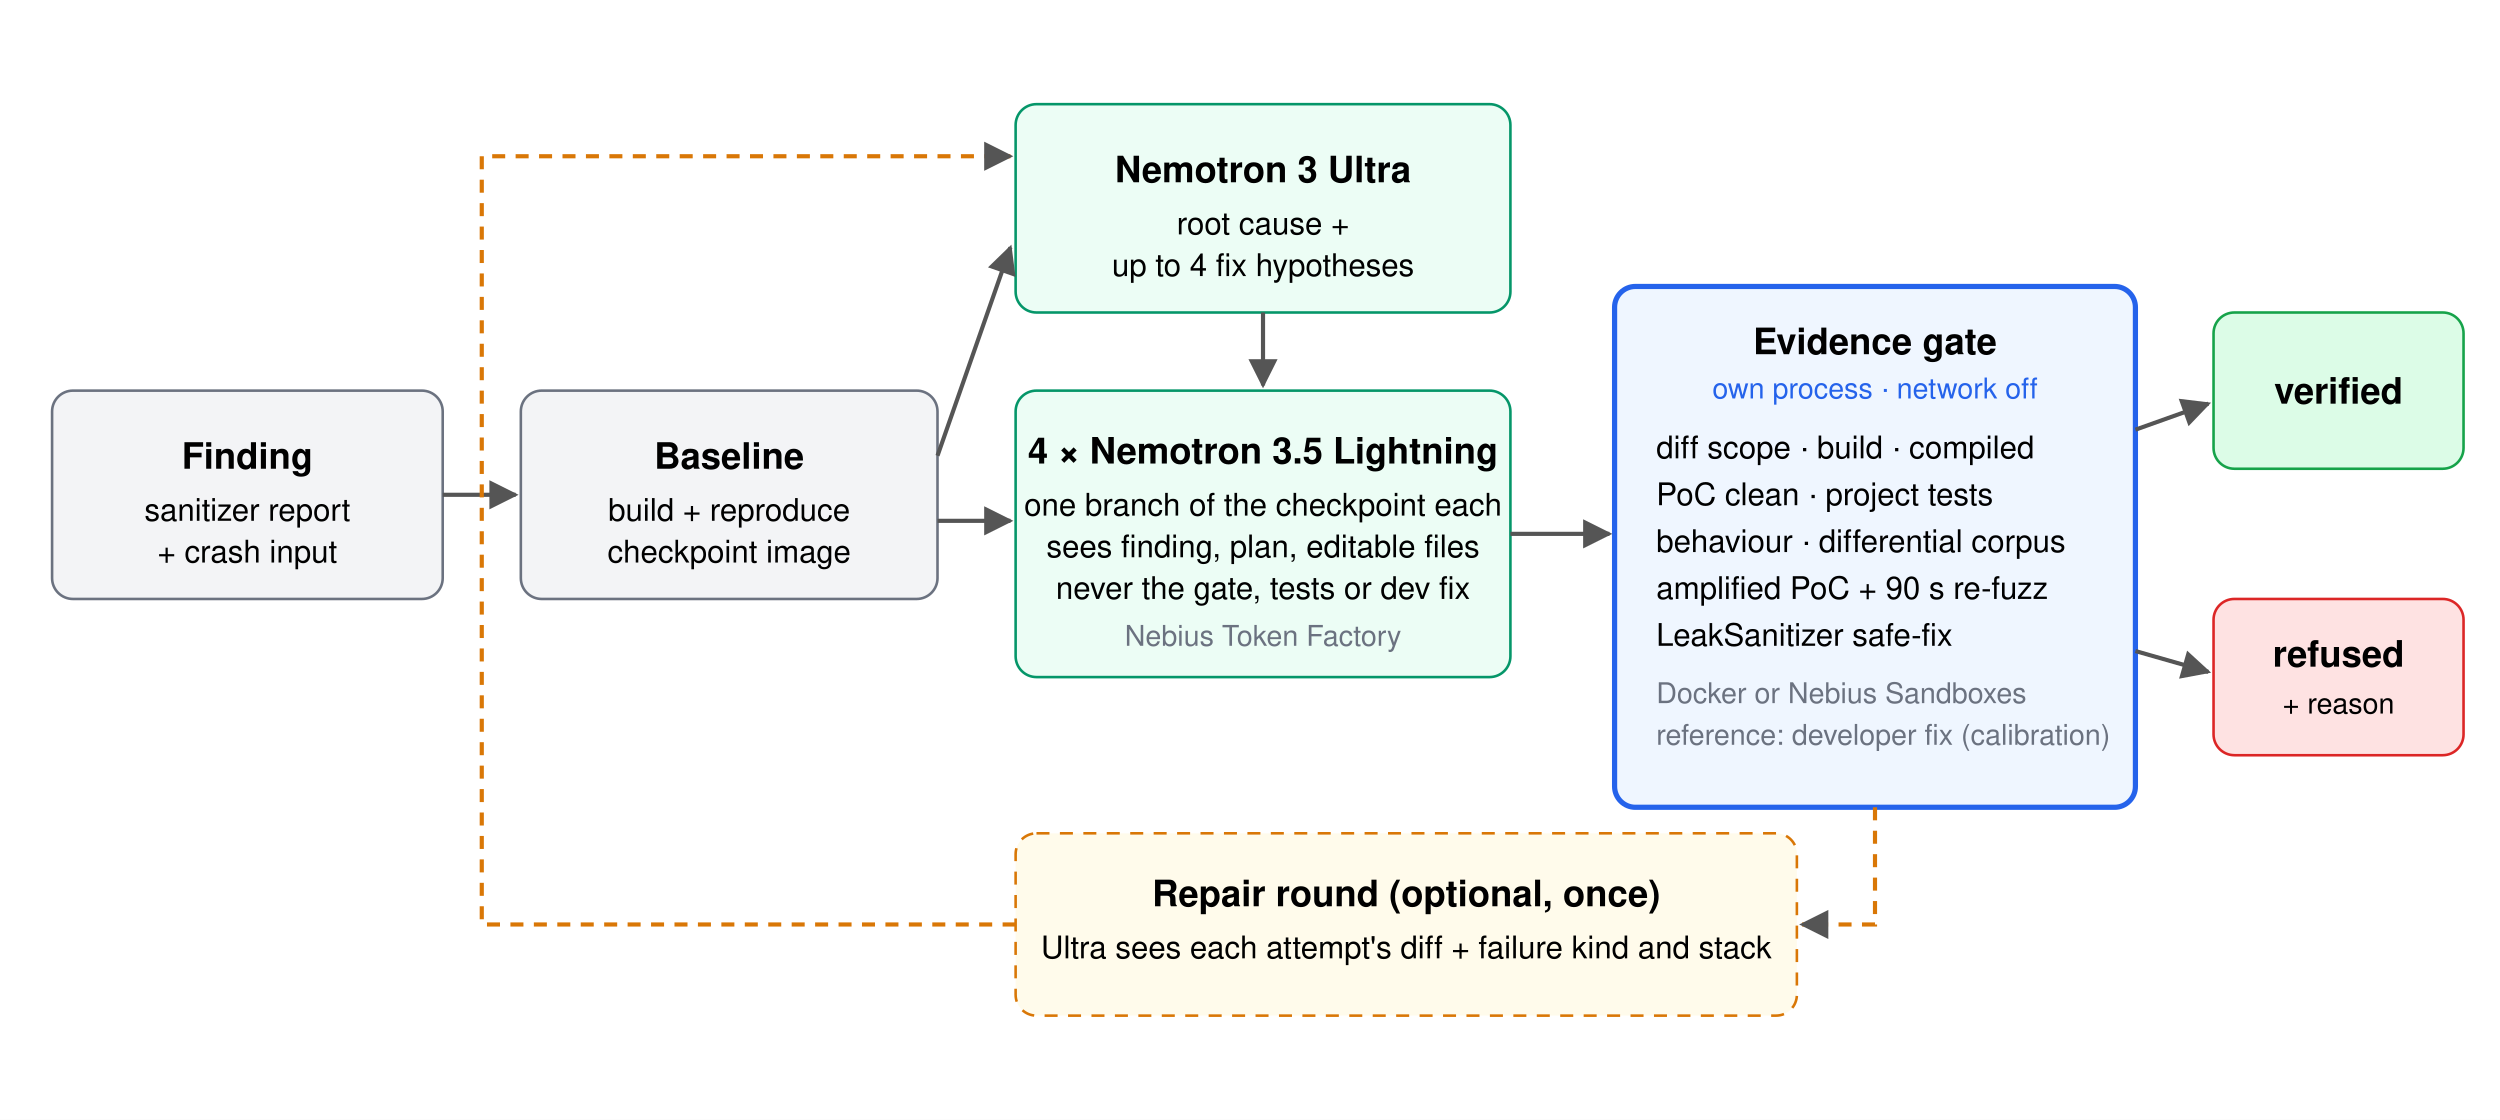
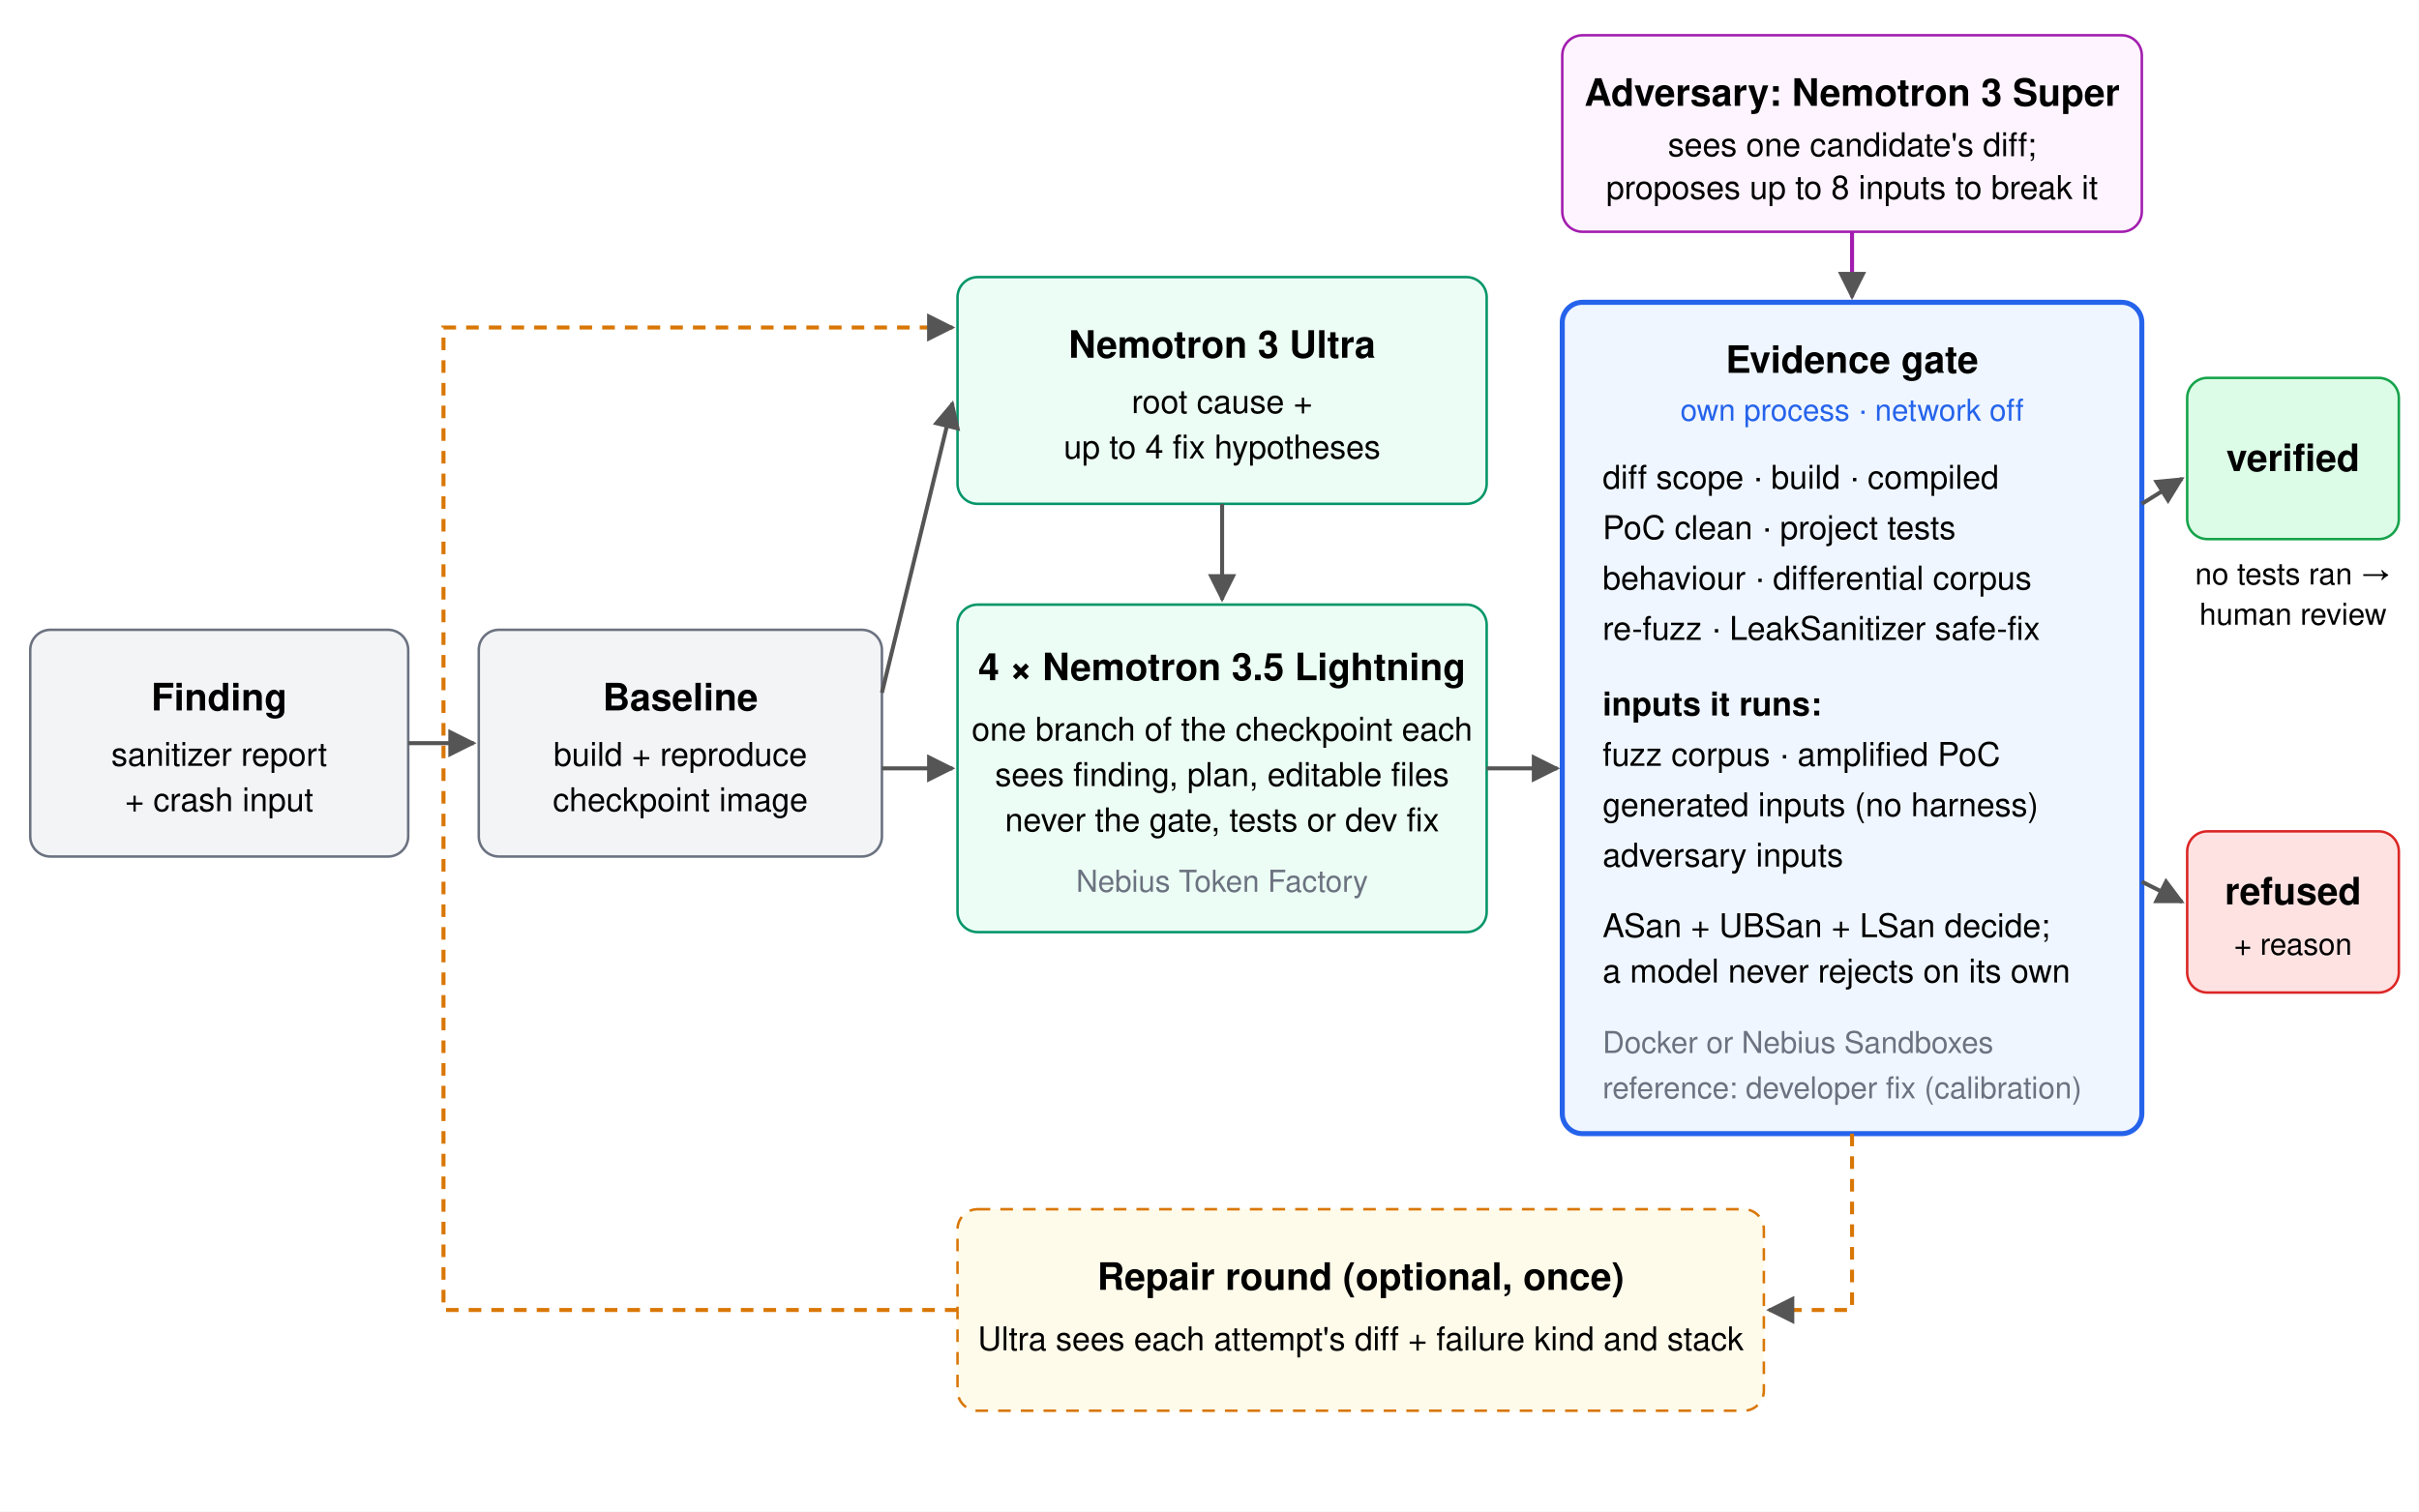
- <svg xmlns="http://www.w3.org/2000/svg" viewBox="0 0 960 430" font-family="Segoe UI, Helvetica, Arial, sans-serif" font-size="14">
+ <svg xmlns="http://www.w3.org/2000/svg" viewBox="0 0 960 600" font-family="Segoe UI, Helvetica, Arial, sans-serif" font-size="15">
  <defs>
    <marker id="a" viewBox="0 0 10 10" refX="9" refY="5" markerWidth="7" markerHeight="7" orient="auto">
      <path d="M0 0L10 5L0 10z" fill="#555" />
    </marker>
  </defs>
-   <rect width="960" height="430" fill="#ffffff" />
-   <rect x="20" y="150" width="150" height="80" rx="8" fill="#f3f4f6" stroke="#6b7280" />
-   <text x="95" y="180" text-anchor="middle" font-weight="600">Finding</text>
-   <text x="95" y="200" text-anchor="middle" font-size="12">sanitizer report</text>
-   <text x="95" y="216" text-anchor="middle" font-size="12">+ crash input</text>
-   <rect x="200" y="150" width="160" height="80" rx="8" fill="#f3f4f6" stroke="#6b7280" />
-   <text x="280" y="180" text-anchor="middle" font-weight="600">Baseline</text>
-   <text x="280" y="200" text-anchor="middle" font-size="12">build + reproduce</text>
-   <text x="280" y="216" text-anchor="middle" font-size="12">checkpoint image</text>
-   <rect x="390" y="40" width="190" height="80" rx="8" fill="#ecfdf5" stroke="#059669" />
-   <text x="485" y="70" text-anchor="middle" font-weight="600">Nemotron 3 Ultra</text>
-   <text x="485" y="90" text-anchor="middle" font-size="12">root cause +</text>
-   <text x="485" y="106" text-anchor="middle" font-size="12">up to 4 fix hypotheses</text>
-   <rect x="390" y="150" width="190" height="110" rx="8" fill="#ecfdf5" stroke="#059669" />
-   <text x="485" y="178" text-anchor="middle" font-weight="600">4 × Nemotron 3.5 Lightning</text>
-   <text x="485" y="198" text-anchor="middle" font-size="12">one branch of the checkpoint each</text>
-   <text x="485" y="214" text-anchor="middle" font-size="12">sees finding, plan, editable files</text>
-   <text x="485" y="230" text-anchor="middle" font-size="12">never the gate, tests or dev fix</text>
-   <text x="485" y="248" text-anchor="middle" font-size="11" fill="#6b7280">Nebius Token Factory</text>
-   <rect x="620" y="110" width="200" height="200" rx="8" fill="#eff6ff" stroke="#2563eb" stroke-width="2" />
-   <text x="720" y="136" text-anchor="middle" font-weight="600">Evidence gate</text>
-   <text x="720" y="153" text-anchor="middle" font-size="11" fill="#2563eb">own process · network off</text>
-   <text x="636" y="176" font-size="12">diff scope · build · compiled</text>
-   <text x="636" y="194" font-size="12">PoC clean · project tests</text>
-   <text x="636" y="212" font-size="12">behaviour · differential corpus</text>
-   <text x="636" y="230" font-size="12">amplified PoC + 90 s re-fuzz</text>
-   <text x="636" y="248" font-size="12">LeakSanitizer safe-fix</text>
-   <text x="636" y="270" font-size="11" fill="#6b7280">Docker or Nebius Sandboxes</text>
-   <text x="636" y="286" font-size="11" fill="#6b7280">reference: developer fix (calibration)</text>
-   <rect x="850" y="120" width="96" height="60" rx="8" fill="#dcfce7" stroke="#16a34a" />
-   <text x="898" y="155" text-anchor="middle" font-weight="600">verified</text>
-   <rect x="850" y="230" width="96" height="60" rx="8" fill="#fee2e2" stroke="#dc2626" />
-   <text x="898" y="256" text-anchor="middle" font-weight="600">refused</text>
-   <text x="898" y="274" text-anchor="middle" font-size="11">+ reason</text>
-   <rect x="390" y="320" width="300" height="70" rx="8" fill="#fffbeb" stroke="#d97706" stroke-dasharray="5 4" />
-   <text x="540" y="348" text-anchor="middle" font-weight="600">Repair round (optional, once)</text>
-   <text x="540" y="368" text-anchor="middle" font-size="12">Ultra sees each attempt's diff + failure kind and stack</text>
-   <path d="M170 190H198" stroke="#555" stroke-width="1.6" marker-end="url(#a)" />
-   <path d="M360 175L388 95" stroke="#555" stroke-width="1.6" marker-end="url(#a)" />
-   <path d="M485 120V148" stroke="#555" stroke-width="1.6" marker-end="url(#a)" />
-   <path d="M360 200H388" stroke="#555" stroke-width="1.6" marker-end="url(#a)" />
-   <path d="M580 205H618" stroke="#555" stroke-width="1.6" marker-end="url(#a)" />
-   <path d="M820 165L848 155" stroke="#555" stroke-width="1.6" marker-end="url(#a)" />
-   <path d="M820 250L848 258" stroke="#555" stroke-width="1.6" marker-end="url(#a)" />
-   <path d="M720 310V355H692" stroke="#d97706" stroke-width="1.6" stroke-dasharray="5 4" fill="none" marker-end="url(#a)" />
-   <path d="M390 355H185V60H388" stroke="#d97706" stroke-width="1.6" stroke-dasharray="5 4" fill="none" marker-end="url(#a)" />
+   <rect width="960" height="600" fill="#ffffff" />
+   <rect x="12" y="250" width="150" height="90" rx="8" fill="#f3f4f6" stroke="#6b7280" />
+   <text x="87" y="282" text-anchor="middle" font-weight="600">Finding</text>
+   <text x="87" y="304" text-anchor="middle" font-size="13">sanitizer report</text>
+   <text x="87" y="322" text-anchor="middle" font-size="13">+ crash input</text>
+   <rect x="190" y="250" width="160" height="90" rx="8" fill="#f3f4f6" stroke="#6b7280" />
+   <text x="270" y="282" text-anchor="middle" font-weight="600">Baseline</text>
+   <text x="270" y="304" text-anchor="middle" font-size="13">build + reproduce</text>
+   <text x="270" y="322" text-anchor="middle" font-size="13">checkpoint image</text>
+   <rect x="380" y="110" width="210" height="90" rx="8" fill="#ecfdf5" stroke="#059669" />
+   <text x="485" y="142" text-anchor="middle" font-weight="600">Nemotron 3 Ultra</text>
+   <text x="485" y="164" text-anchor="middle" font-size="13">root cause +</text>
+   <text x="485" y="182" text-anchor="middle" font-size="13">up to 4 fix hypotheses</text>
+   <rect x="380" y="240" width="210" height="130" rx="8" fill="#ecfdf5" stroke="#059669" />
+   <text x="485" y="270" text-anchor="middle" font-weight="600">4 × Nemotron 3.5 Lightning</text>
+   <text x="485" y="294" text-anchor="middle" font-size="13">one branch of the checkpoint each</text>
+   <text x="485" y="312" text-anchor="middle" font-size="13">sees finding, plan, editable files</text>
+   <text x="485" y="330" text-anchor="middle" font-size="13">never the gate, tests or dev fix</text>
+   <text x="485" y="354" text-anchor="middle" font-size="12" fill="#6b7280">Nebius Token Factory</text>
+   <rect x="620" y="14" width="230" height="78" rx="8" fill="#fdf4ff" stroke="#a21caf" />
+   <text x="735" y="42" text-anchor="middle" font-weight="600">Adversary: Nemotron 3 Super</text>
+   <text x="735" y="62" text-anchor="middle" font-size="13">sees one candidate's diff;</text>
+   <text x="735" y="79" text-anchor="middle" font-size="13">proposes up to 8 inputs to break it</text>
+   <rect x="620" y="120" width="230" height="330" rx="8" fill="#eff6ff" stroke="#2563eb" stroke-width="2" />
+   <text x="735" y="148" text-anchor="middle" font-weight="600">Evidence gate</text>
+   <text x="735" y="167" text-anchor="middle" font-size="12" fill="#2563eb">own process · network off</text>
+   <text x="636" y="194" font-size="13">diff scope · build · compiled</text>
+   <text x="636" y="214" font-size="13">PoC clean · project tests</text>
+   <text x="636" y="234" font-size="13">behaviour · differential corpus</text>
+   <text x="636" y="254" font-size="13">re-fuzz · LeakSanitizer safe-fix</text>
+   <text x="636" y="284" font-size="13" font-weight="600">inputs it runs:</text>
+   <text x="636" y="304" font-size="13">fuzz corpus · amplified PoC</text>
+   <text x="636" y="324" font-size="13">generated inputs (no harness)</text>
+   <text x="636" y="344" font-size="13">adversary inputs</text>
+   <text x="636" y="372" font-size="13">ASan + UBSan + LSan decide;</text>
+   <text x="636" y="390" font-size="13">a model never rejects on its own</text>
+   <text x="636" y="418" font-size="12" fill="#6b7280">Docker or Nebius Sandboxes</text>
+   <text x="636" y="436" font-size="12" fill="#6b7280">reference: developer fix (calibration)</text>
+   <rect x="868" y="150" width="84" height="64" rx="8" fill="#dcfce7" stroke="#16a34a" />
+   <text x="910" y="187" text-anchor="middle" font-weight="600">verified</text>
+   <text x="910" y="232" text-anchor="middle" font-size="12">no tests ran →</text>
+   <text x="910" y="248" text-anchor="middle" font-size="12">human review</text>
+   <rect x="868" y="330" width="84" height="64" rx="8" fill="#fee2e2" stroke="#dc2626" />
+   <text x="910" y="359" text-anchor="middle" font-weight="600">refused</text>
+   <text x="910" y="379" text-anchor="middle" font-size="12">+ reason</text>
+   <rect x="380" y="480" width="320" height="80" rx="8" fill="#fffbeb" stroke="#d97706" stroke-dasharray="5 4" />
+   <text x="540" y="512" text-anchor="middle" font-weight="600">Repair round (optional, once)</text>
+   <text x="540" y="536" text-anchor="middle" font-size="13">Ultra sees each attempt's diff + failure kind and stack</text>
+   <path d="M162 295H188" stroke="#555" stroke-width="1.6" marker-end="url(#a)" />
+   <path d="M350 275L378 160" stroke="#555" stroke-width="1.6" marker-end="url(#a)" />
+   <path d="M485 200V238" stroke="#555" stroke-width="1.6" marker-end="url(#a)" />
+   <path d="M350 305H378" stroke="#555" stroke-width="1.6" marker-end="url(#a)" />
+   <path d="M590 305H618" stroke="#555" stroke-width="1.6" marker-end="url(#a)" />
+   <path d="M735 92V118" stroke="#a21caf" stroke-width="1.6" marker-end="url(#a)" />
+   <path d="M850 200L866 190" stroke="#555" stroke-width="1.6" marker-end="url(#a)" />
+   <path d="M850 350L866 358" stroke="#555" stroke-width="1.6" marker-end="url(#a)" />
+   <path d="M735 450V520H702" stroke="#d97706" stroke-width="1.6" stroke-dasharray="5 4" fill="none" marker-end="url(#a)" />
+   <path d="M380 520H176V130H378" stroke="#d97706" stroke-width="1.6" stroke-dasharray="5 4" fill="none" marker-end="url(#a)" />
</svg>
